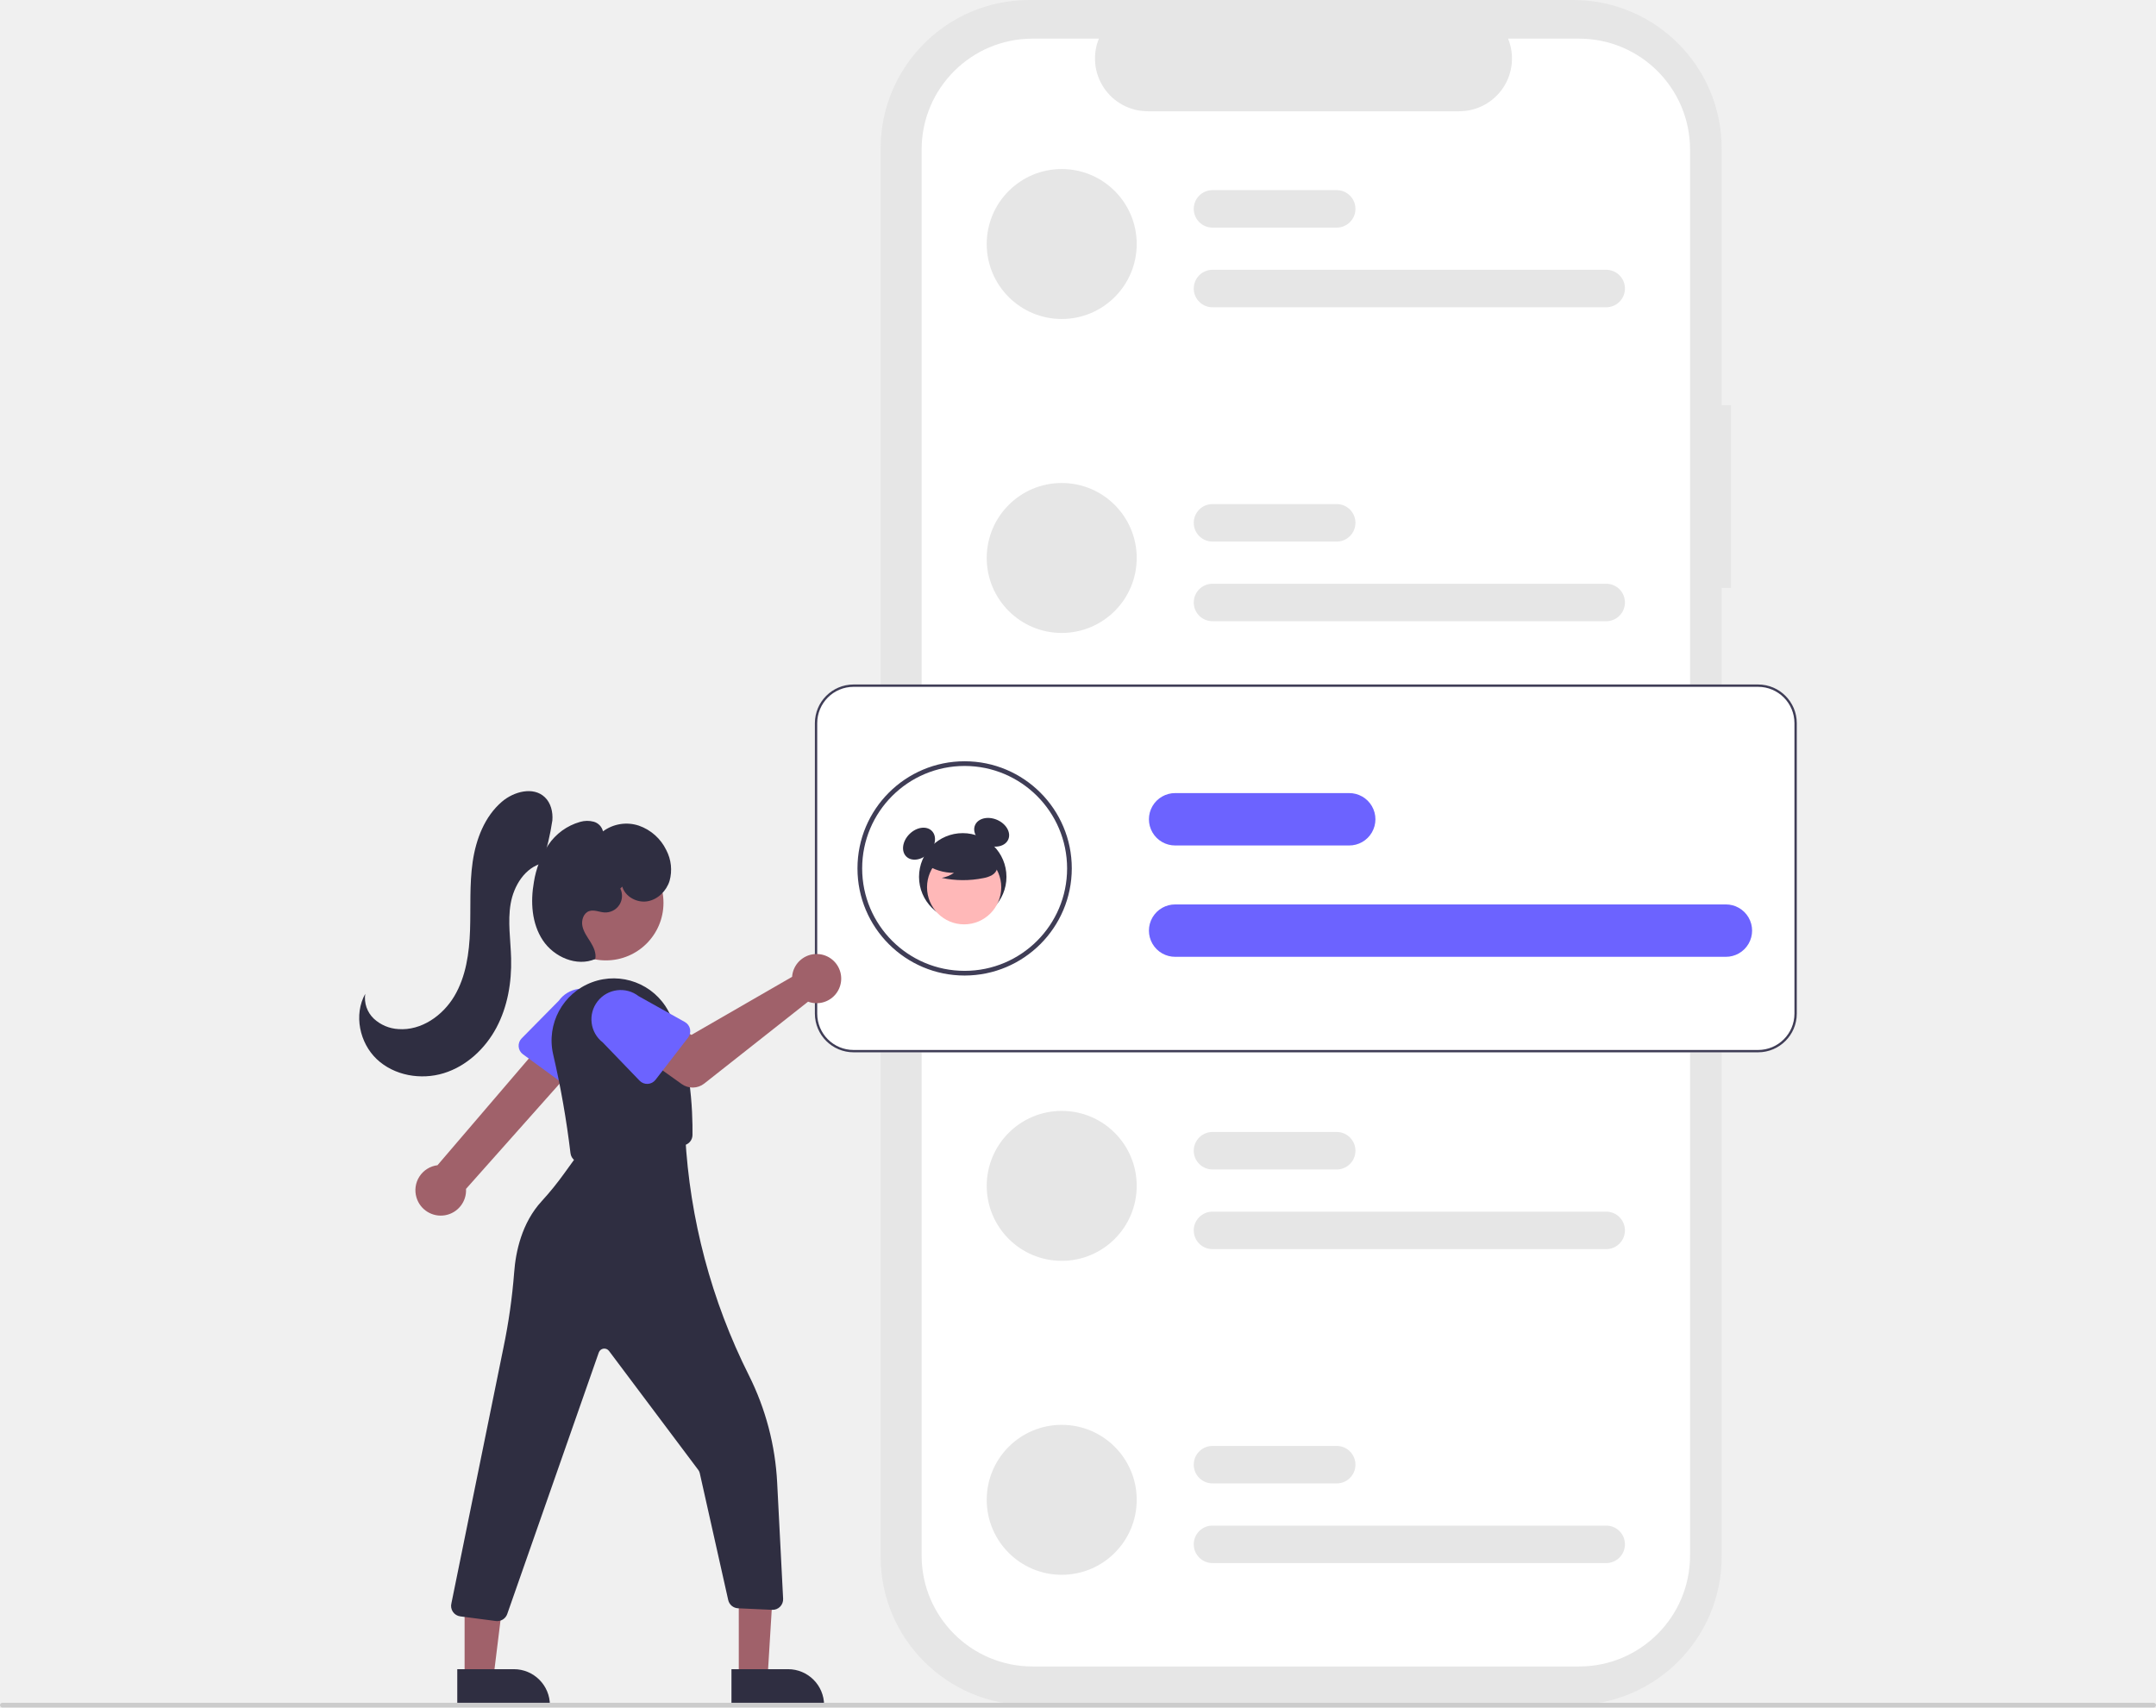
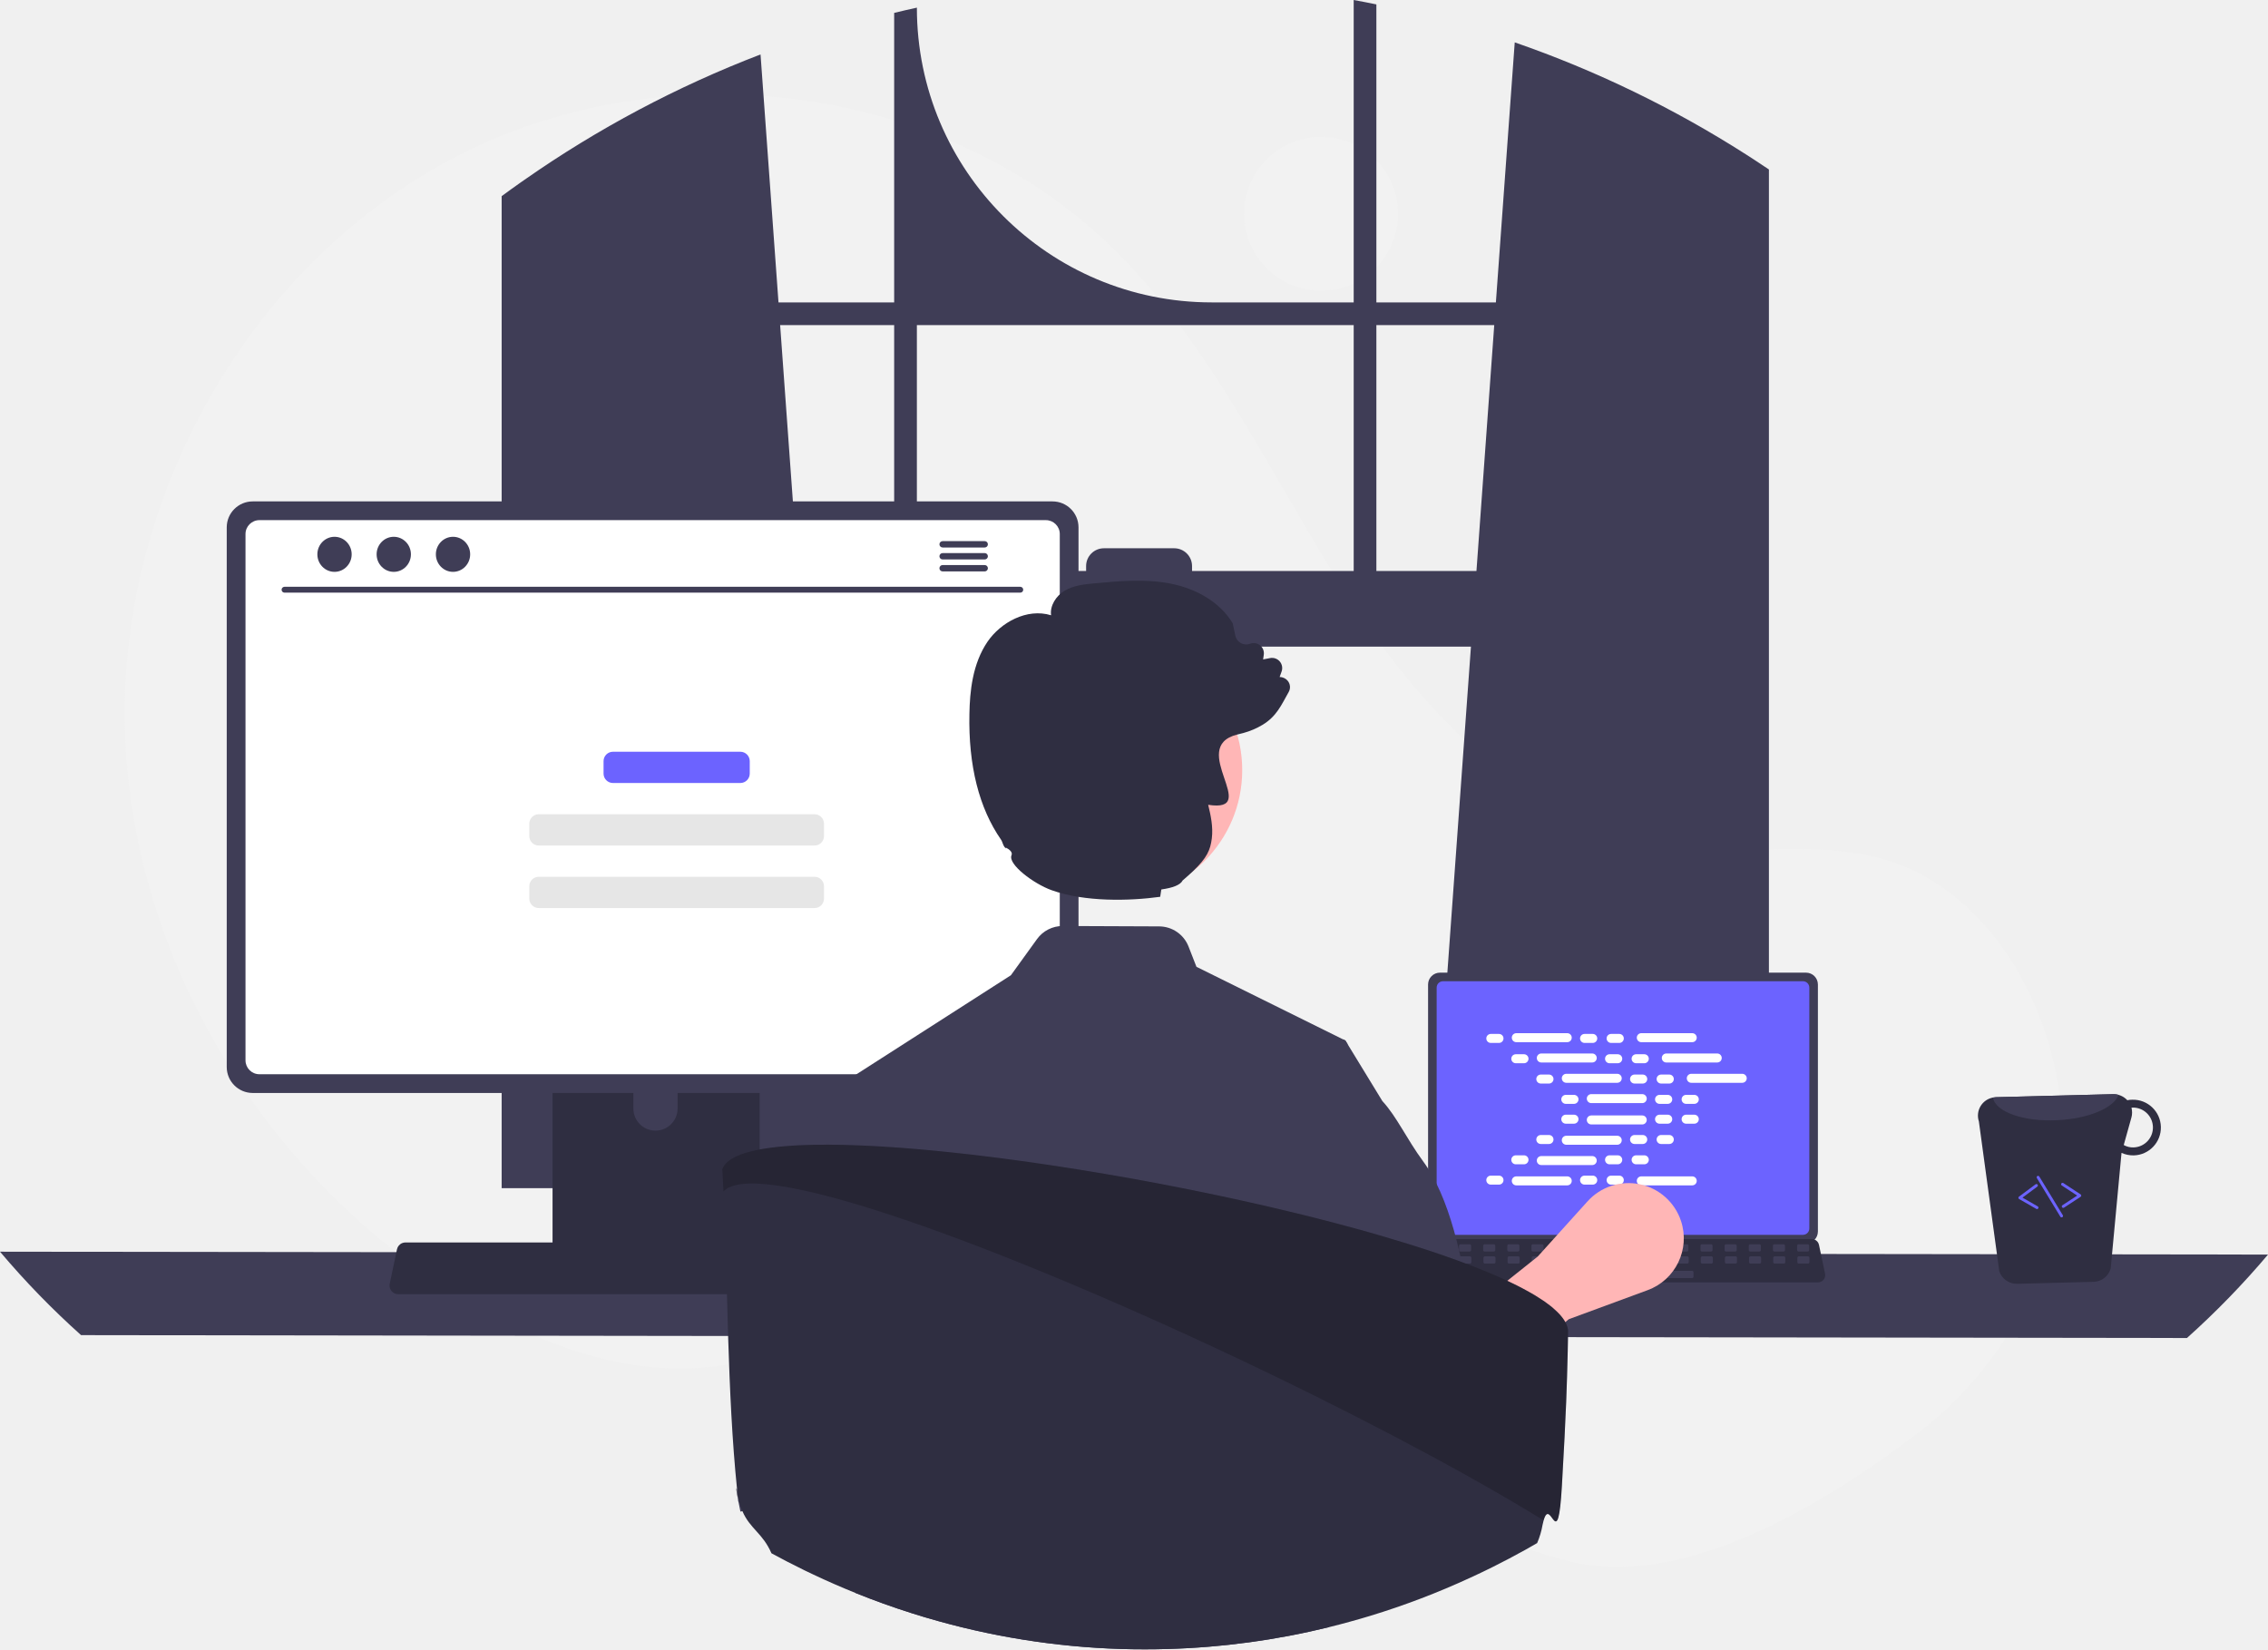
- <svg xmlns="http://www.w3.org/2000/svg" data-name="Layer 1" width="920" height="728.787" viewBox="0 0 920 728.787">
-   <path d="M878.666,258.554h-3.999V149.009A63.402,63.402,0,0,0,811.265,85.607H579.178a63.402,63.402,0,0,0-63.402,63.402v600.974a63.402,63.402,0,0,0,63.402,63.402H811.265a63.402,63.402,0,0,0,63.402-63.402V336.53h3.999Z" transform="translate(-140 -85.60667)" fill="#e6e6e6" />
-   <path d="M861.172,149.451v600.09a47.351,47.351,0,0,1-47.35,47.35h-233.2a47.351,47.351,0,0,1-47.35-47.35V149.451a47.351,47.351,0,0,1,47.35-47.35h28.29a22.507,22.507,0,0,0,20.83,30.99h132.96a22.507,22.507,0,0,0,20.83-30.99h30.29A47.351,47.351,0,0,1,861.172,149.451Z" transform="translate(-140 -85.60667)" fill="#fff" />
-   <path d="M593.053,157.758a32,32,0,0,0-0,64h0a32,32,0,0,0,0-64Z" transform="translate(-140 -85.60667)" fill="#e6e6e6" />
-   <path d="M825.391,216.758h-168a8,8,0,1,1,0-16h168a8,8,0,0,1,0,16Z" transform="translate(-140 -85.60667)" fill="#e6e6e6" />
-   <path d="M710.391,182.758h-53a8,8,0,1,1,0-16h53a8,8,0,0,1,0,16Z" transform="translate(-140 -85.60667)" fill="#e6e6e6" />
-   <path d="M593.053,291.758a32,32,0,0,0-0,64h0a32,32,0,0,0,0-64Z" transform="translate(-140 -85.60667)" fill="#e6e6e6" />
-   <path d="M825.391,350.758h-168a8,8,0,1,1,0-16h168a8,8,0,0,1,0,16Z" transform="translate(-140 -85.60667)" fill="#e6e6e6" />
-   <path d="M710.391,316.758h-53a8,8,0,1,1,0-16h53a8,8,0,0,1,0,16Z" transform="translate(-140 -85.60667)" fill="#e6e6e6" />
-   <path d="M593.053,559.758a32,32,0,0,0-0,64h0a32,32,0,0,0,0-64Z" transform="translate(-140 -85.60667)" fill="#e6e6e6" />
-   <path d="M825.391,618.758h-168a8,8,0,1,1,0-16h168a8,8,0,0,1,0,16Z" transform="translate(-140 -85.60667)" fill="#e6e6e6" />
-   <path d="M710.391,584.758h-53a8,8,0,1,1,0-16h53a8,8,0,0,1,0,16Z" transform="translate(-140 -85.60667)" fill="#e6e6e6" />
-   <path d="M593.053,693.758a32,32,0,0,0-0,64h0a32,32,0,0,0,0-64Z" transform="translate(-140 -85.60667)" fill="#e6e6e6" />
-   <path d="M825.391,752.758h-168a8,8,0,1,1,0-16h168a8,8,0,0,1,0,16Z" transform="translate(-140 -85.60667)" fill="#e6e6e6" />
-   <path d="M710.391,718.758h-53a8,8,0,1,1,0-16h53a8,8,0,0,1,0,16Z" transform="translate(-140 -85.60667)" fill="#e6e6e6" />
-   <path d="M890.222,534.758h-386a16.519,16.519,0,0,1-16.5-16.5v-124a16.519,16.519,0,0,1,16.5-16.5h386a16.519,16.519,0,0,1,16.5,16.5v124A16.519,16.519,0,0,1,890.222,534.758Z" transform="translate(-140 -85.60667)" fill="#fff" />
-   <path d="M551.625,501.984a45.726,45.726,0,1,1,45.726-45.726A45.778,45.778,0,0,1,551.625,501.984Zm0-89.452a43.726,43.726,0,1,0,43.726,43.726A43.776,43.776,0,0,0,551.625,412.532Z" transform="translate(-140 -85.60667)" fill="#3f3d56" />
-   <path d="M876.363,493.996H641.551a11.182,11.182,0,1,1,0-22.363H876.363a11.182,11.182,0,1,1,0,22.363Z" transform="translate(-140 -85.60667)" fill="#6c63ff" />
-   <path d="M715.629,446.474H641.551a11.182,11.182,0,1,1,0-22.363h74.078a11.182,11.182,0,1,1,0,22.363Z" transform="translate(-140 -85.60667)" fill="#6c63ff" />
-   <path d="M890.222,534.758h-386a16.519,16.519,0,0,1-16.5-16.5v-124a16.519,16.519,0,0,1,16.5-16.5h386a16.519,16.519,0,0,1,16.5,16.5v124A16.519,16.519,0,0,1,890.222,534.758Zm-386-156a15.518,15.518,0,0,0-15.5,15.5v124a15.518,15.518,0,0,0,15.5,15.5h386a15.518,15.518,0,0,0,15.5-15.5v-124a15.518,15.518,0,0,0-15.5-15.5Z" transform="translate(-140 -85.60667)" fill="#3f3d56" />
-   <circle cx="410.817" cy="374.25" r="18.654" fill="#2f2e41" />
-   <ellipse cx="532.163" cy="445.705" rx="7.719" ry="5.789" transform="translate(-299.2939 421.2334) rotate(-45)" fill="#2f2e41" />
-   <ellipse cx="563.162" cy="440.842" rx="5.789" ry="7.719" transform="translate(-203.4671 699.952) rotate(-66.86956)" fill="#2f2e41" />
-   <circle cx="411.409" cy="378.703" r="15.832" fill="#ffb8b8" />
-   <path d="M534.774,454.351a21.532,21.532,0,0,0,12.306,3.803,13.195,13.195,0,0,1-5.23,2.152,43.418,43.418,0,0,0,17.735.1,11.478,11.478,0,0,0,3.713-1.275,4.699,4.699,0,0,0,2.292-3.065c.389-2.223-1.343-4.242-3.143-5.603a23.184,23.184,0,0,0-19.482-3.893,10.669,10.669,0,0,0-5.77,3.261c-1.414,1.748-1.832,4.442-.486,6.242Z" transform="translate(-140 -85.60667)" fill="#2f2e41" />
-   <path d="M317.735,596.772a10.743,10.743,0,0,1,8.95-13.829l51.333-59.983,11.973,12.571L338.86,593.044a10.801,10.801,0,0,1-21.125,3.728Z" transform="translate(-140 -85.60667)" fill="#a0616a" />
-   <path d="M361.318,532.326a4.495,4.495,0,0,1,1.28-3.522l15.859-16.081a12.497,12.497,0,0,1,20.223,14.689l-10.545,20.056a4.5,4.5,0,0,1-6.638,1.539l-18.349-13.411A4.495,4.495,0,0,1,361.318,532.326Z" transform="translate(-140 -85.60667)" fill="#6c63ff" />
-   <circle cx="258.556" cy="385.354" r="24.561" fill="#a0616a" />
-   <path d="M385.201,580.868a4.448,4.448,0,0,1-1.766-3.064,393,393,0,0,0-7.402-42.21A26.493,26.493,0,0,1,425.229,517.208c9.659,18.128,10.397,43.017,10.266,52.876a4.492,4.492,0,0,1-3.753,4.367l-43.095,7.254a4.56,4.56,0,0,1-.76.063A4.462,4.462,0,0,1,385.201,580.868Z" transform="translate(-140 -85.60667)" fill="#2f2e41" />
-   <path d="M478.241,500.897a10.526,10.526,0,0,0-.239,1.64l-42.957,24.782-10.441-6.011-11.131,14.572,17.45,12.438a8,8,0,0,0,9.598-.234l44.297-34.946a10.497,10.497,0,1,0-6.576-12.241Z" transform="translate(-140 -85.60667)" fill="#a0616a" />
-   <path d="M433.608,528.493l-13.884,17.994a4.5,4.5,0,0,1-6.804.373L397.203,530.539a12.497,12.497,0,0,1,15.327-19.744l19.713,11.023a4.5,4.5,0,0,1,1.365,6.676Z" transform="translate(-140 -85.60667)" fill="#6c63ff" />
-   <polygon points="315.252 716.442 327.512 716.441 330.398 669.306 315.25 669.154 315.252 716.442" fill="#a0616a" />
-   <path d="M452.125,798.046l24.144-.001h.001A15.386,15.386,0,0,1,491.656,813.431v.5l-39.531.001Z" transform="translate(-140 -85.60667)" fill="#2f2e41" />
-   <polygon points="198.252 716.442 210.512 716.441 216.344 669.153 198.25 669.154 198.252 716.442" fill="#a0616a" />
-   <path d="M335.125,798.046l24.144-.001h.001A15.386,15.386,0,0,1,374.656,813.431v.5l-39.531.001Z" transform="translate(-140 -85.60667)" fill="#2f2e41" />
-   <path d="M351.614,777.489l-15.215-1.984a4.5,4.5,0,0,1-3.763-5.629l22.194-109.062a253.545,253.545,0,0,0,4.57-32.089c.648-8.773,3.216-21.18,11.772-30.456a128.635,128.635,0,0,0,9.725-12.016l6.718-9.302,44.752-7.12.031.554a259.338,259.338,0,0,0,27.135,102.178A115.399,115.399,0,0,1,471.636,718.535l2.536,49.452a4.506,4.506,0,0,1-1.303,3.402,4.448,4.448,0,0,1-3.396,1.322l-14.545-.661a4.508,4.508,0,0,1-4.187-3.511l-12.144-54.18a3.535,3.535,0,0,0-.615-1.335l-38.111-50.813a2.5,2.5,0,0,0-4.36.674l-39.07,111.627a4.523,4.523,0,0,1-4.253,3.014A4.418,4.418,0,0,1,351.614,777.489Z" transform="translate(-140 -85.60667)" fill="#2f2e41" />
-   <path d="M371.398,453.913a108.931,108.931,0,0,0,4.305-18.145c.287-3.587-.632-7.446-3.244-9.92-4.888-4.631-13.193-2.425-18.305,1.958-7.388,6.334-11.072,16.069-12.465,25.7s-.78,19.425-1.115,29.151-1.726,19.726-6.685,28.099-14.159,14.801-23.865,14.088a16.795,16.795,0,0,1-10.514-4.456,12.191,12.191,0,0,1-3.661-10.586c-4.96,8.882-2.446,20.921,4.953,27.904s18.78,8.957,28.507,5.975,17.733-10.457,22.515-19.437,6.534-19.353,6.28-29.524c-.195-7.81-1.523-15.684-.203-23.385s6.139-15.519,13.738-17.332Z" transform="translate(-140 -85.60667)" fill="#2f2e41" />
-   <path d="M405.525,464.037c1.296,4.328,6.251,6.997,10.71,6.265s8.124-4.403,9.479-8.713a17.938,17.938,0,0,0-1.402-13.151A20.479,20.479,0,0,0,412.594,438.001a16.814,16.814,0,0,0-15.289,2.443,5.623,5.623,0,0,0-3.929-4.109,10.745,10.745,0,0,0-5.897.087,24.296,24.296,0,0,0-13.522,9.837,39.536,39.536,0,0,0-6.129,15.798c-1.509,8.469-.952,17.722,3.804,24.89s14.487,11.4,22.381,7.982c.492-2.516-.674-5.05-2.023-7.231s-2.948-4.305-3.466-6.816.475-5.583,2.904-6.404c2.072-.701,4.282.434,6.465.572a7.084,7.084,0,0,0,6.795-10.207Z" transform="translate(-140 -85.60667)" fill="#2f2e41" />
-   <path d="M1059,814.393H141a1,1,0,0,1,0-2h918a1,1,0,0,1,0,2Z" transform="translate(-140 -85.60667)" fill="#ccc" />
+ <svg xmlns="http://www.w3.org/2000/svg" data-name="Layer 1" width="786.82" height="572.258" viewBox="0 0 786.82 572.258">
+   <circle cx="458.321" cy="74.182" r="26.701" fill="#f2f2f2" />
+   <path d="M872.038,661.023c39.688-30.229,58.644-81.025,46.776-129.482q-.442-1.806-.934-3.604c-7.867-28.763-27.332-56.101-55.7-65.291-23.82-7.717-49.82-1.783-74.669-4.851-48.781-6.024-86.601-45.494-113.211-86.819-26.611-41.325-47.062-87.583-82.422-121.724-58.285-56.275-153.362-68.391-225.627-31.76C293.987,254.121,247.955,335.391,249.918,416.386c1.963,80.995,50.046,158.432,119.875,199.517,25.652,15.093,55.321,25.785,84.848,22.044,25.62-3.246,48.899-17.013,74.399-21.1,40.091-6.426,79.927,11.701,114.603,32.824,34.676,21.123,68.17,46.16,107.574,55.952C789.478,715.131,836.881,687.801,872.038,661.023Z" transform="translate(-206.59 -163.8711)" fill="#f2f2f2" />
+   <path d="M815.016,219.191c-.87-.58-1.75-1.13-2.62-1.69a380.24,380.24,0,0,0-80.31-38.93l-6.54,90.22h-41.46v-103.39c-2.61-.54-5.24-1.05-7.87-1.53v104.92H626.946A102.27,102.27,0,0,1,524.676,166.521v-0c-2.64.57-5.26,1.18-7.88,1.83v100.44h-40.13l-6.23-86.03a380.858,380.858,0,0,0-81.94,43.53c-.44.3-.88.61-1.31.91-2.21,1.55-4.39,3.13-6.56,4.73v344.19h118.27l-2.09-28.95-11.5-158.95h231.59l-11.5,158.95-2.09,28.95h116.96v-353.45Q817.656,220.901,815.016,219.191Zm-298.22,142.78h-33.39l-6.17-85.3h39.56Zm159.42,0h-56.08v-1.69a6.18,6.18,0,0,0-6.19-6.18h-24.38a6.178,6.178,0,0,0-6.18,6.18v1.69h-58.71v-85.3h151.54Zm7.87,0v-85.3h40.89l-6.17,85.3Z" transform="translate(-206.59 -163.8711)" fill="#3f3d56" />
+   <path d="M206.59,598.162a289.003,289.003,0,0,0,28.12,28.95l730.58,1a289.003,289.003,0,0,0,28.12-28.95Z" transform="translate(-206.59 -163.8711)" fill="#3f3d56" />
+   <path d="M702.02,505.462v85.704a4.122,4.122,0,0,0,4.119,4.119H833.143a4.122,4.122,0,0,0,4.119-4.119v-85.704a4.124,4.124,0,0,0-4.119-4.115H706.139A4.124,4.124,0,0,0,702.02,505.462Z" transform="translate(-206.59 -163.8711)" fill="#3f3d56" />
+   <path d="M704.999,506.529V590.109a2.205,2.205,0,0,0,2.201,2.201H832.086a2.205,2.205,0,0,0,2.201-2.201V506.529a2.206,2.206,0,0,0-2.201-2.206H707.201A2.206,2.206,0,0,0,704.999,506.529Z" transform="translate(-206.59 -163.8711)" fill="#6c63ff" />
+   <path d="M699.364,607.881a2.47,2.47,0,0,0,1.943.93H837.299a2.502,2.502,0,0,0,2.446-3.016l-2.111-10.027a2.507,2.507,0,0,0-1.558-1.818,2.425,2.425,0,0,0-.888-.168H703.41a2.424,2.424,0,0,0-.888.168,2.507,2.507,0,0,0-1.558,1.818l-2.111,10.027A2.501,2.501,0,0,0,699.364,607.881Z" transform="translate(-206.59 -163.8711)" fill="#2f2e41" />
+   <rect x="830.034" y="595.588" width="4.188" height="2.513" rx="0.488" transform="translate(1457.666 1029.819) rotate(-180)" fill="#3f3d56" />
+   <rect x="821.657" y="595.588" width="4.188" height="2.513" rx="0.488" transform="translate(1440.912 1029.819) rotate(-180)" fill="#3f3d56" />
+   <rect x="813.28" y="595.588" width="4.188" height="2.513" rx="0.488" transform="translate(1424.158 1029.819) rotate(-180)" fill="#3f3d56" />
+   <rect x="804.903" y="595.588" width="4.188" height="2.513" rx="0.488" transform="translate(1407.404 1029.819) rotate(-180)" fill="#3f3d56" />
+   <rect x="796.526" y="595.588" width="4.188" height="2.513" rx="0.488" transform="translate(1390.65 1029.819) rotate(-180)" fill="#3f3d56" />
+   <rect x="788.149" y="595.588" width="4.188" height="2.513" rx="0.488" transform="translate(1373.896 1029.819) rotate(-180)" fill="#3f3d56" />
+   <rect x="779.772" y="595.588" width="4.188" height="2.513" rx="0.488" transform="translate(1357.142 1029.819) rotate(-180)" fill="#3f3d56" />
+   <rect x="771.395" y="595.588" width="4.188" height="2.513" rx="0.488" transform="translate(1340.388 1029.819) rotate(-180)" fill="#3f3d56" />
+   <rect x="763.018" y="595.588" width="4.188" height="2.513" rx="0.488" transform="translate(1323.634 1029.819) rotate(-180)" fill="#3f3d56" />
+   <rect x="754.641" y="595.588" width="4.188" height="2.513" rx="0.488" transform="translate(1306.88 1029.819) rotate(-180)" fill="#3f3d56" />
+   <rect x="746.264" y="595.588" width="4.188" height="2.513" rx="0.488" transform="translate(1290.126 1029.819) rotate(-180)" fill="#3f3d56" />
+   <rect x="737.887" y="595.588" width="4.188" height="2.513" rx="0.488" transform="translate(1273.372 1029.819) rotate(-180)" fill="#3f3d56" />
+   <rect x="729.51" y="595.588" width="4.188" height="2.513" rx="0.488" transform="translate(1256.618 1029.819) rotate(-180)" fill="#3f3d56" />
+   <rect x="721.133" y="595.588" width="4.188" height="2.513" rx="0.488" transform="translate(1239.865 1029.819) rotate(-180)" fill="#3f3d56" />
+   <rect x="712.756" y="595.588" width="4.188" height="2.513" rx="0.488" transform="translate(1223.111 1029.819) rotate(-180)" fill="#3f3d56" />
+   <rect x="704.379" y="595.588" width="4.188" height="2.513" rx="0.488" transform="translate(1206.357 1029.819) rotate(-180)" fill="#3f3d56" />
+   <rect x="830.133" y="599.777" width="4.188" height="2.513" rx="0.488" transform="translate(1457.864 1038.196) rotate(-180)" fill="#3f3d56" />
+   <rect x="821.756" y="599.777" width="4.188" height="2.513" rx="0.488" transform="translate(1441.11 1038.196) rotate(-180)" fill="#3f3d56" />
+   <rect x="813.379" y="599.777" width="4.188" height="2.513" rx="0.488" transform="translate(1424.356 1038.196) rotate(-180)" fill="#3f3d56" />
+   <rect x="805.002" y="599.777" width="4.188" height="2.513" rx="0.488" transform="translate(1407.602 1038.196) rotate(-180)" fill="#3f3d56" />
+   <rect x="796.625" y="599.777" width="4.188" height="2.513" rx="0.488" transform="translate(1390.848 1038.196) rotate(-180)" fill="#3f3d56" />
+   <rect x="788.248" y="599.777" width="4.188" height="2.513" rx="0.488" transform="translate(1374.094 1038.196) rotate(-180)" fill="#3f3d56" />
+   <rect x="779.871" y="599.777" width="4.188" height="2.513" rx="0.488" transform="translate(1357.34 1038.196) rotate(-180)" fill="#3f3d56" />
+   <rect x="771.494" y="599.777" width="4.188" height="2.513" rx="0.488" transform="translate(1340.586 1038.196) rotate(-180)" fill="#3f3d56" />
+   <rect x="763.117" y="599.777" width="4.188" height="2.513" rx="0.488" transform="translate(1323.832 1038.196) rotate(-180)" fill="#3f3d56" />
+   <rect x="754.74" y="599.777" width="4.188" height="2.513" rx="0.488" transform="translate(1307.078 1038.196) rotate(-180)" fill="#3f3d56" />
+   <rect x="746.363" y="599.777" width="4.188" height="2.513" rx="0.488" transform="translate(1290.324 1038.196) rotate(-180)" fill="#3f3d56" />
+   <rect x="737.986" y="599.777" width="4.188" height="2.513" rx="0.488" transform="translate(1273.57 1038.196) rotate(-180)" fill="#3f3d56" />
+   <rect x="729.609" y="599.777" width="4.188" height="2.513" rx="0.488" transform="translate(1256.816 1038.196) rotate(-180)" fill="#3f3d56" />
+   <rect x="721.232" y="599.777" width="4.188" height="2.513" rx="0.488" transform="translate(1240.062 1038.196) rotate(-180)" fill="#3f3d56" />
+   <rect x="712.855" y="599.777" width="4.188" height="2.513" rx="0.488" transform="translate(1223.309 1038.196) rotate(-180)" fill="#3f3d56" />
+   <rect x="704.478" y="599.777" width="4.188" height="2.513" rx="0.488" transform="translate(1206.555 1038.196) rotate(-180)" fill="#3f3d56" />
+   <rect x="760.604" y="604.803" width="33.508" height="2.513" rx="0.488" transform="translate(1348.126 1048.248) rotate(-180)" fill="#3f3d56" />
+   <rect x="515.631" y="358.737" width="5.966" height="3.122" rx="1.561" fill="#fff" />
+   <rect x="548.154" y="358.737" width="5.966" height="3.122" rx="1.561" fill="#fff" />
+   <rect x="557.369" y="358.737" width="5.966" height="3.122" rx="1.561" fill="#fff" />
+   <rect x="524.477" y="358.477" width="20.796" height="3.122" rx="1.561" fill="#fff" />
+   <rect x="567.841" y="358.477" width="20.796" height="3.122" rx="1.561" fill="#fff" />
+   <rect x="524.304" y="365.784" width="5.966" height="3.122" rx="1.561" fill="#fff" />
+   <rect x="556.827" y="365.784" width="5.966" height="3.122" rx="1.561" fill="#fff" />
+   <rect x="566.042" y="365.784" width="5.966" height="3.122" rx="1.561" fill="#fff" />
+   <rect x="533.15" y="365.523" width="20.796" height="3.122" rx="1.561" fill="#fff" />
+   <rect x="576.514" y="365.523" width="20.796" height="3.122" rx="1.561" fill="#fff" />
+   <rect x="532.977" y="372.83" width="5.966" height="3.122" rx="1.561" fill="#fff" />
+   <rect x="565.5" y="372.83" width="5.966" height="3.122" rx="1.561" fill="#fff" />
+   <rect x="574.715" y="372.83" width="5.966" height="3.122" rx="1.561" fill="#fff" />
+   <rect x="541.823" y="372.57" width="20.796" height="3.122" rx="1.561" fill="#fff" />
+   <rect x="585.187" y="372.57" width="20.796" height="3.122" rx="1.561" fill="#fff" />
+   <rect x="541.649" y="379.877" width="5.966" height="3.122" rx="1.561" fill="#fff" />
+   <rect x="574.172" y="379.877" width="5.966" height="3.122" rx="1.561" fill="#fff" />
+   <rect x="583.387" y="379.877" width="5.966" height="3.122" rx="1.561" fill="#fff" />
+   <rect x="550.496" y="379.617" width="20.796" height="3.122" rx="1.561" fill="#fff" />
+   <rect x="548.154" y="407.898" width="5.966" height="3.122" rx="1.561" fill="#fff" />
+   <rect x="557.369" y="407.898" width="5.966" height="3.122" rx="1.561" fill="#fff" />
+   <rect x="567.841" y="408.158" width="20.796" height="3.122" rx="1.561" fill="#fff" />
+   <rect x="515.631" y="407.898" width="5.966" height="3.122" rx="1.561" fill="#fff" />
+   <rect x="524.477" y="408.158" width="20.796" height="3.122" rx="1.561" fill="#fff" />
+   <rect x="524.304" y="400.851" width="5.966" height="3.122" rx="1.561" fill="#fff" />
+   <rect x="556.827" y="400.851" width="5.966" height="3.122" rx="1.561" fill="#fff" />
+   <rect x="566.042" y="400.851" width="5.966" height="3.122" rx="1.561" fill="#fff" />
+   <rect x="533.15" y="401.111" width="20.796" height="3.122" rx="1.561" fill="#fff" />
+   <rect x="532.977" y="393.804" width="5.966" height="3.122" rx="1.561" fill="#fff" />
+   <rect x="565.5" y="393.804" width="5.966" height="3.122" rx="1.561" fill="#fff" />
+   <rect x="574.715" y="393.804" width="5.966" height="3.122" rx="1.561" fill="#fff" />
+   <rect x="541.823" y="394.064" width="20.796" height="3.122" rx="1.561" fill="#fff" />
+   <rect x="541.649" y="386.758" width="5.966" height="3.122" rx="1.561" fill="#fff" />
+   <rect x="574.172" y="386.758" width="5.966" height="3.122" rx="1.561" fill="#fff" />
+   <rect x="583.387" y="386.758" width="5.966" height="3.122" rx="1.561" fill="#fff" />
+   <rect x="550.496" y="387.018" width="20.796" height="3.122" rx="1.561" fill="#fff" />
+   <path d="M711.507,654.353l-13.35-21.102,41.902-33.403,17.295-19.161a19.161,19.161,0,0,1,32.418,6.828h0a19.161,19.161,0,0,1-11.57,23.991l-27.349,10.075Z" transform="translate(-206.59 -163.8711)" fill="#ffb6b6" />
+   <path d="M398.28,501.352v102.56h71.85v-102.56a3.448,3.448,0,0,0-2.43-3.3,3.175,3.175,0,0,0-1.03-.16H401.75A3.463,3.463,0,0,0,398.28,501.352Zm28.04,35.24a7.67,7.67,0,0,1,15.34,0v11.9a7.67,7.67,0,0,1-15.34,0Z" transform="translate(-206.59 -163.8711)" fill="#2f2e41" />
+   <path d="M398.06,600.632v9.89a1.946,1.946,0,0,0,1.93,1.94h68.43a1.94,1.94,0,0,0,1.93-1.94v-9.89Z" transform="translate(-206.59 -163.8711)" fill="#3f3d56" />
+   <path d="M285.25,346.832V534.092a9.007,9.007,0,0,0,9,9h277.5a9.007,9.007,0,0,0,9-9V346.832a9.011,9.011,0,0,0-9-8.99H294.25A9.012,9.012,0,0,0,285.25,346.832Z" transform="translate(-206.59 -163.8711)" fill="#3f3d56" />
+   <path d="M291.76,349.162v182.62a4.818,4.818,0,0,0,4.81,4.81H569.44a4.818,4.818,0,0,0,4.81-4.81v-182.62a4.82,4.82,0,0,0-4.81-4.82H296.57A4.821,4.821,0,0,0,291.76,349.162Z" transform="translate(-206.59 -163.8711)" fill="#fff" />
+   <path d="M342.4,611.792a2.948,2.948,0,0,0,2.32,1.11h162.34a2.987,2.987,0,0,0,2.92-3.6l-2.52-11.97a2.993,2.993,0,0,0-1.86-2.17,2.895,2.895,0,0,0-1.06-.2H347.23a2.894,2.894,0,0,0-1.06.2,2.992,2.992,0,0,0-1.86,2.17l-2.52,11.97A2.985,2.985,0,0,0,342.4,611.792Z" transform="translate(-206.59 -163.8711)" fill="#2f2e41" />
+   <path d="M560.585,369.499H305.261a1.016,1.016,0,0,1,0-2.031H560.585a1.016,1.016,0,0,1,0,2.031Z" transform="translate(-206.59 -163.8711)" fill="#3f3d56" />
+   <ellipse cx="116.051" cy="192.33" rx="5.95" ry="6.083" fill="#3f3d56" />
+   <ellipse cx="136.607" cy="192.33" rx="5.95" ry="6.083" fill="#3f3d56" />
+   <ellipse cx="157.163" cy="192.33" rx="5.95" ry="6.083" fill="#3f3d56" />
+   <path d="M548.206,351.622h-14.6a1.105,1.105,0,0,0,0,2.21h14.6a1.105,1.105,0,0,0,0-2.21Z" transform="translate(-206.59 -163.8711)" fill="#3f3d56" />
+   <path d="M548.206,355.772h-14.6a1.105,1.105,0,0,0,0,2.21h14.6a1.105,1.105,0,0,0,0-2.21Z" transform="translate(-206.59 -163.8711)" fill="#3f3d56" />
+   <path d="M548.206,359.922h-14.6a1.105,1.105,0,0,0,0,2.21h14.6a1.105,1.105,0,0,0,0-2.21Z" transform="translate(-206.59 -163.8711)" fill="#3f3d56" />
+   <path d="M900.186,604.972a6.416,6.416,0,0,0,6.183,4.331l26.492-.682a6.329,6.329,0,0,0,5.981-4.657l3.749-40.087a9.794,9.794,0,0,0,4.238.871,9.661,9.661,0,1,0-.485-19.317,8.184,8.184,0,0,0-1.736.181,6.548,6.548,0,0,0-4.874-2.103l-40.751,1.052a5.853,5.853,0,0,0-1.005.125,6.365,6.365,0,0,0-4.873,8.265Zm43.173-43.817,2.668-9.553a6.506,6.506,0,0,0,.02-3.375c.129-0.0.244-.062.373-.062a6.91,6.91,0,0,1,.324,13.817A6.505,6.505,0,0,1,943.359,561.156Z" transform="translate(-206.59 -163.8711)" fill="#2f2e41" />
+   <path d="M897.978,544.686c.868,4.964,10.629,8.454,22.366,7.847,10.793-.497,19.617-4.287,21.234-8.778a6.025,6.025,0,0,0-1.844-.246l-40.751,1.052A5.853,5.853,0,0,0,897.978,544.686Z" transform="translate(-206.59 -163.8711)" fill="#3f3d56" />
+   <path d="M922.494,582.944a.497.497,0,0,0,.151-.066l5.753-3.766a.499.499,0,0,0,0-.836l-5.98-3.917a.5.5,0,1,0-.548.836l5.341,3.498-5.114,3.348a.5.5,0,0,0,.396.903Z" transform="translate(-206.59 -163.8711)" fill="#6c63ff" />
+   <path d="M913.408,583.363a.5.5,0,0,0,.126-.918l-5.303-3.04,5.126-3.807a.5.5,0,1,0-.596-.802l-5.739,4.263a.5.5,0,0,0,.049.835l5.965,3.42A.5.5,0,0,0,913.408,583.363Z" transform="translate(-206.59 -163.8711)" fill="#6c63ff" />
+   <path d="M921.922,586.244a.482.482,0,0,0,.137-.058.5.5,0,0,0,.168-.687l-8.155-13.408a.5.5,0,0,0-.854.521l8.155,13.408A.5.5,0,0,0,921.922,586.244Z" transform="translate(-206.59 -163.8711)" fill="#6c63ff" />
+   <rect x="209.385" y="260.827" width="50.719" height="10.846" rx="3.264" fill="#6c63ff" />
+   <rect x="183.626" y="282.519" width="102.236" height="10.846" rx="3.264" fill="#e6e6e6" />
+   <rect x="183.626" y="304.21" width="102.236" height="10.846" rx="3.264" fill="#e6e6e6" />
+   <path d="M497.301,540.717l.217.684.011.023,6.525,19.838,7.506,22.861,14.123,42.961.137,6.673v.023l1.049,53.684-2.909,7.278,3.274,11.932s-1.506-18.037-9.582-7.679c-4.574,5.886-9.925,11.91-14.317,17.556q9.6,3.884,19.507,7.027c1.426.456,2.863.89,4.301,1.323q.462.137.924.274a266.863,266.863,0,0,0,67.351,10.826c1.186.034,2.35.057,3.479.08.399.011.787.023,1.175.023,1.278.011,2.544.023,3.822.023q3.867,0,7.7-.114a266.853,266.853,0,0,0,56.091-7.586c-.125-7.586-.468-16.45-.958-25.918-.228-4.643-5.35-9.674-5.658-14.533-.217-3.65,4.381-7.084,4.141-10.792-1.551-22.827-3.491-14.064-4.928-30.229q-.222-2.379-.411-4.552c-.924-10.381-1.563-16.872-1.563-16.872l6.137-38.683,9.639-60.734-.742-1.221-.833-.411-50.844-25.165-2.761-7.073a10.979,10.979,0,0,0-10.141-6.947l-33.493-.137a10.931,10.931,0,0,0-8.909,4.529l-9.069,12.56Z" transform="translate(-206.59 -163.8711)" fill="#3f3d56" />
+   <path d="M533.407,617.525,525.82,633.758l-5.179,11.088-8.909,46.646-4.46,4.734L503.45,679.467l-39.998,8.881c-1.312-7.29-.351.247-1.161-7.75.228-.228.468-.456.707-.685.639-.593,1.175-1.152,1.164-1.688-.456-27.584.913-74.526,12.343-102.966a60.053,60.053,0,0,1,7.027-13.107c.228-.308.445-.616.662-.924,5.27-7.381,8.601-14.647,13.324-19.815v-.011a.53.53,0,0,0,.08-.08.157.157,0,0,0,.046-.034l32.443-17.203,1.392,39.105.992,28.109Z" transform="translate(-206.59 -163.8711)" fill="#3f3d56" />
+   <path d="M650.391,622.135l9.476,20.275,3.307,7.061,8.907,46.642,4.446,4.723,3.83-16.755,1.8-.369,32.459-6.722,9.461,30.046a17.984,17.984,0,0,0-3.261-22.506c-.646-.585-1.184-1.154-1.169-1.692.538-32.443-1.446-91.684-19.367-116.066-5.692-7.738-9.107-15.445-14.076-20.829-.015-.015-.015-.031-.031-.031L674.081,526.114l-.738-1.215-.831-.415Z" transform="translate(-206.59 -163.8711)" fill="#3f3d56" />
+   <circle id="a657ec4b-47ce-4d2a-9c58-81a811696ca9" data-name="Ellipse 5" cx="386.397" cy="267.201" r="44.558" fill="#ffb6b6" />
+   <path d="M653.212,399.948a3.759,3.759,0,0,0-2.69-1.19l.67-1.86a3.528,3.528,0,0,0-3.96-4.7l-2.44.47.23-1.63a3.534,3.534,0,0,0-4.73-3.82,3.766,3.766,0,0,1-3.24-.23,3.846,3.846,0,0,1-1.92-2.61l-.85-4.1-.09-.22c-4.14-6.9-12.1-11.92-21.84-13.76-8.67-1.65-17.56-.81-26.13-.02-3.4.32-7.24.68-10.44,2.64-2.72,1.68-5.02,5.04-4.55,8.43-8.45-2.59-17.51,2.58-22,9.1-5.32,7.76-6.19,17.48-6.33,25.08-.38,17.98,3.33,32.69,11,43.73.56.8.7,2.47,1.81,3.03l-.23-.37c1.24.62,2.5,1.62,2.03,2.69-1.35,3.08,7.62,9.89,13.94,12.14,11.53,4.11,26.86,3.76,37.64,2.28l.38-2.55c3.89-.53,6.63-1.54,7.4-3.12,1.36-1.16,2.52-2.2,3.53-3.16l.01-.01c.02-.02.06-.05.08-.07,4.87-4.67,6-7.33,6.51-11.38.49-3.97-.38-8-1.27-11.63,18.74,2.9-7.38-19.96,10.08-24.38a5.434,5.434,0,0,1,.61-.15c.51-.12,1.02-.24,1.51-.38a26.448,26.448,0,0,0,6.72-2.87c4.88-2.97,6.49-6.91,9.01-11.35A3.427,3.427,0,0,0,653.212,399.948Z" transform="translate(-206.59 -163.8711)" fill="#2f2e41" />
+   <path d="M750.582,625.308c-.01,1.75-.03,4.2-.11,7.23q-.015.63-.03,1.29c-.13,5.57-.26,10.24-.47,15.43-.01.36-.02.71-.04,1.07-.28,7.24-.72,15.67-1.48,29.02-1.41,24.66-3.87,3.39-6.34,12.04-.12.43-.25.94-.37,1.54a27.916,27.916,0,0,1-1.88,6.33c-1.31.78-2.66,1.53-3.99,2.28-3.79,2.11-7.64,4.14-11.52,6.07-2.18,1.08-4.37,2.14-6.57,3.16-.35.16-.69.32-1.03.47a270.887,270.887,0,0,1-34.75,13.26c-2.32.7-4.63,1.38-6.97,2.01-2.44.68-4.88,1.32-7.35,1.92a266.893,266.893,0,0,1-56.09,7.59c-2.55.08-5.12.11-7.7.11-1.28,0-2.54-.01-3.82-.02-.39,0-.78-.01-1.17-.02-1.13-.03-2.3-.05-3.48-.08a266.663,266.663,0,0,1-67.35-10.83l-.93-.27c-1.44-.44-2.87-.87-4.3-1.33q-9.9-3.135-19.51-7.02-7.335-2.955-14.5-6.34a.339.339,0,0,1-.12-.06c-1-.46-2.01-.94-3.01-1.43-.13-.07-.27-.14-.41-.21q-5.595-2.73-11.07-5.72c-3.07-7.05-7.39-8.4-10.07-14.6a25.874,25.874,0,0,1-1.68-5.74c0-.02-.01-.04-.01-.07.28,3.72-1.19-6.6-.01-.04-.01-.12-.02-.25-.03-.4-.03-.36-.07-.8-.13-1.35-3.43-33.49-3.21-71.79-4.7-103.35q-.15-3.06-.31-5.86c-.03-.62-.07-1.23-.11-1.83.07-.18.15-.37.24-.55a1.002,1.002,0,0,1,.07-.15,1.623,1.623,0,0,1,.1-.18c.02-.03.05-.07.07-.1a.917.917,0,0,1,.05-.1c.09-.14.19-.29.3-.43.05-.06.09-.11.14-.16a.808.808,0,0,1,.12-.14.637.637,0,0,1,.11-.13c.04-.04.08-.09.13-.14a.302.302,0,0,1,.08-.08,2.033,2.033,0,0,1,.26-.25,9.624,9.624,0,0,1,1.14-.9c.14-.09.29-.18.43-.28a19.135,19.135,0,0,1,3.17-1.52c.38-.14.76-.27,1.17-.41.15-.04.29-.09.44-.14.22-.07.44-.14.67-.19,1.14-.34,2.37-.63,3.7-.9.16-.03.33-.06.5-.1.24-.05.49-.09.74-.13.34-.06.69-.12,1.04-.18,2.97-.47,6.34-.82,10.06-1.05q.525-.03,1.05-.06c.41-.02.82-.04,1.24-.06.35-.02.71-.03,1.07-.04.35-.02.71-.03,1.08-.04,1.01-.03,2.05-.06,3.11-.08,3.02-.06,6.2-.04,9.54.03,1.55.04,3.13.08,4.75.15.11,0,.21.01.31.01,1.41.05,2.83.11,4.29.19,1.02.05,2.05.1,3.08.16.97.06,1.95.12,2.94.19.77.04,1.54.1,2.32.15.66.05,1.32.1,1.98.14l.9.06c.49.04.98.07,1.48.12,1.1.09,2.2.18,3.32.27,1.11.1,2.24.2,3.37.3s2.27.21,3.41.32c.12.01.23.02.34.03,1.04.11,2.08.21,3.13.32.24.02.49.04.73.07,1.001.101,2.022.218,3.032.326.31.033.618.066.929.1.791.086,1.572.161,2.368.254,1.05.12,2.12.23,3.16.37.81.09,1.62.18,2.43.28,1.27.15,2.56.31,3.85.48.49.06.98.12,1.47.19,3.68.46,7.4.97,11.18,1.5,5.73.81,11.55,1.69,17.41,2.64q8.805,1.425,17.71,3.01c1.5.27,3,.54,4.51.82q1.02.195,2.04.39c1.16.21,2.32.43,3.48.65,1.16.22,2.32.44,3.48.67,1.38.27,2.77.54,4.15.81,9.09,1.8,18.13,3.72,26.95,5.73,1.45.33,2.9.67,4.34,1q4.32,1.005,8.56,2.04c.78.18,1.55.37,2.32.56,1.92.48,3.84.96,5.73,1.45l.33.09c1.39.34,2.75.69,4.11,1.05q4.815,1.26,9.47,2.55,3.09.855,6.11,1.73c3.01.87,5.96,1.75,8.83,2.64.71.22,1.42.44,2.12.65,2.1.65,4.17,1.31,6.18,1.97,1.6.52,3.16,1.05,4.7,1.58q2.31.795,4.53,1.59c.95.34,1.89.7,2.83,1.04,1.35.5,2.68,1,3.98,1.5.4.15.79.31,1.18.46.25.11.49.2.73.3.47.19.95.37,1.41.56.47.18.93.37,1.39.57.45.18.91.37,1.35.56.45.18.89.37,1.33.57.37.15.73.31,1.08.47.71.31,1.42.62,2.11.94.34.16.68.31,1.02.47l.78.36c.11.06.22.11.33.16.25.12.51.25.76.37.58.27,1.15.56,1.71.83.75.38,1.48.76,2.18,1.13.71.38,1.4.76,2.06,1.13.11.06.21.12.32.18.15.08.3.17.45.25.51.29,1,.59,1.49.88.96.59,1.87,1.17,2.72,1.75.19.13.37.26.56.38.63.45,1.23.89,1.79,1.34,0,.01,0,.01.01.01.19.14.37.29.55.43.15.14.31.26.46.4.52.45,1,.88,1.44,1.32a5.667,5.667,0,0,1,.42.43,1.208,1.208,0,0,1,.16.16c.2.2.38.4.55.6a.553.553,0,0,1,.07.09c.24.28.46.56.67.84.1.14.21.28.3.42.12.17.24.35.34.52.09.14.17.29.25.43a7.257,7.257,0,0,1,.54,1.13,5.241,5.241,0,0,1,.27.82A5.844,5.844,0,0,1,750.582,625.308Z" transform="translate(-206.59 -163.8711)" fill="#2f2e41" />
+   <path d="M750.582,625.308c-.01,1.75-.03,4.2-.11,7.23-.01.42-.03.85-.04,1.29-.1,4.25-.25,9.5-.46,15.43-.01.36-.02.71-.04,1.07-.28,7.24-.72,15.67-1.48,29.02-1.41,24.66-3.87,3.39-6.34,12.04-6.86-4.22-14.38-8.64-22.42-13.18q-2.175-1.23-4.39-2.47c-16.08-8.97-34.04-18.37-52.79-27.68-.74-.37-1.49-.74-2.23-1.1-42.95-21.23-89.83-41.88-127.81-55.66-7.33-2.66-14.33-5.06-20.91-7.17-13.86-4.43-25.84-7.53-35.06-8.87-9.6-1.4-16.23-.9-18.91,1.99q-.15-3.06-.31-5.86-.06-.93-.12-1.83c.062-.165.142-.322.22-.48.011-.023.019-.047.03-.07a1.002,1.002,0,0,1,.07-.15,1.623,1.623,0,0,1,.1-.18,1.06,1.06,0,0,1,.12-.2c.09-.14.19-.29.3-.43a3.483,3.483,0,0,1,.26-.3.637.637,0,0,1,.11-.13c.04-.04.08-.09.13-.14a.302.302,0,0,1,.08-.08,2.033,2.033,0,0,1,.26-.25,9.624,9.624,0,0,1,1.14-.9c.14-.09.29-.18.43-.28a19.135,19.135,0,0,1,3.17-1.52c.38-.14.76-.27,1.17-.41.15-.04.29-.09.44-.14.22-.07.44-.14.67-.19,1.14-.34,2.37-.63,3.7-.9.4-.08.82-.16,1.24-.23.34-.06.69-.12,1.04-.18,2.97-.47,6.34-.82,10.06-1.05q.525-.03,1.05-.06c.41-.02.82-.04,1.24-.06.35-.02.71-.03,1.07-.04.35-.02.71-.03,1.08-.04,1.01-.03,2.05-.06,3.11-.08,3.02-.05,6.2-.03,9.54.04,1.55.03,3.13.08,4.75.15.1,0,.21.01.31.01,1.41.04,2.84.11,4.29.18,1.02.05,2.05.1,3.08.16.97.06,1.95.12,2.94.19.77.04,1.54.1,2.32.15.66.05,1.32.1,1.98.14.79.06,1.58.12,2.38.18,1.1.09,2.2.18,3.32.27,1.11.1,2.24.2,3.37.3s2.27.21,3.41.32c.12.01.23.02.34.03,1.04.11,2.08.21,3.13.32q8.73.885,17.97,2.07,5.52.705,11.18,1.51c5.73.81,11.55,1.69,17.41,2.63q8.805,1.425,17.71,3.01c1.5.27,3,.54,4.51.82q2.76.51,5.52,1.04c1.16.22,2.32.44,3.48.67,1.38.27,2.77.54,4.15.81,9.09,1.8,18.13,3.72,26.95,5.73,1.45.33,2.9.67,4.34,1q4.32,1.005,8.56,2.04c.78.19,1.55.38,2.32.57q2.895.72,5.73,1.44v.01c.11.02.22.05.33.08,1.38.35,2.75.7,4.11,1.06q4.815,1.26,9.47,2.54c2.06.58,4.1,1.15,6.11,1.73,3.01.88,5.96,1.76,8.83,2.64.71.22,1.42.44,2.12.65q3.15.99,6.18,1.97c1.6.52,3.16,1.05,4.7,1.58q2.31.795,4.53,1.59c.96.34,1.9.69,2.83,1.03,1.36.5,2.68,1,3.98,1.51.4.15.79.31,1.18.46.73.28,1.44.57,2.14.86.47.18.93.37,1.39.57.45.18.91.37,1.35.56.45.18.89.37,1.33.57.37.15.73.31,1.08.47.71.31,1.42.62,2.11.94.34.16.68.31,1.02.47l.78.36c.11.06.22.11.33.16.85.4,1.67.8,2.47,1.2.75.38,1.48.76,2.18,1.13.83.44,1.62.87,2.38,1.31.15.08.3.17.45.25.51.29,1,.59,1.49.88.96.59,1.87,1.17,2.72,1.75.84.58,1.62,1.15,2.35,1.72,0,.01,0,.01.01.01.35.28.69.56,1.01.83.52.45,1,.88,1.44,1.32a5.667,5.667,0,0,1,.42.43,1.208,1.208,0,0,1,.16.16c.21.23.42.46.62.69.24.28.46.56.67.84.1.14.21.28.3.42.12.17.24.35.34.52.09.14.17.29.25.43a7.257,7.257,0,0,1,.54,1.13,6.053,6.053,0,0,1,.27.82A5.844,5.844,0,0,1,750.582,625.308Z" transform="translate(-206.59 -163.8711)" opacity="0.2" />
</svg>
